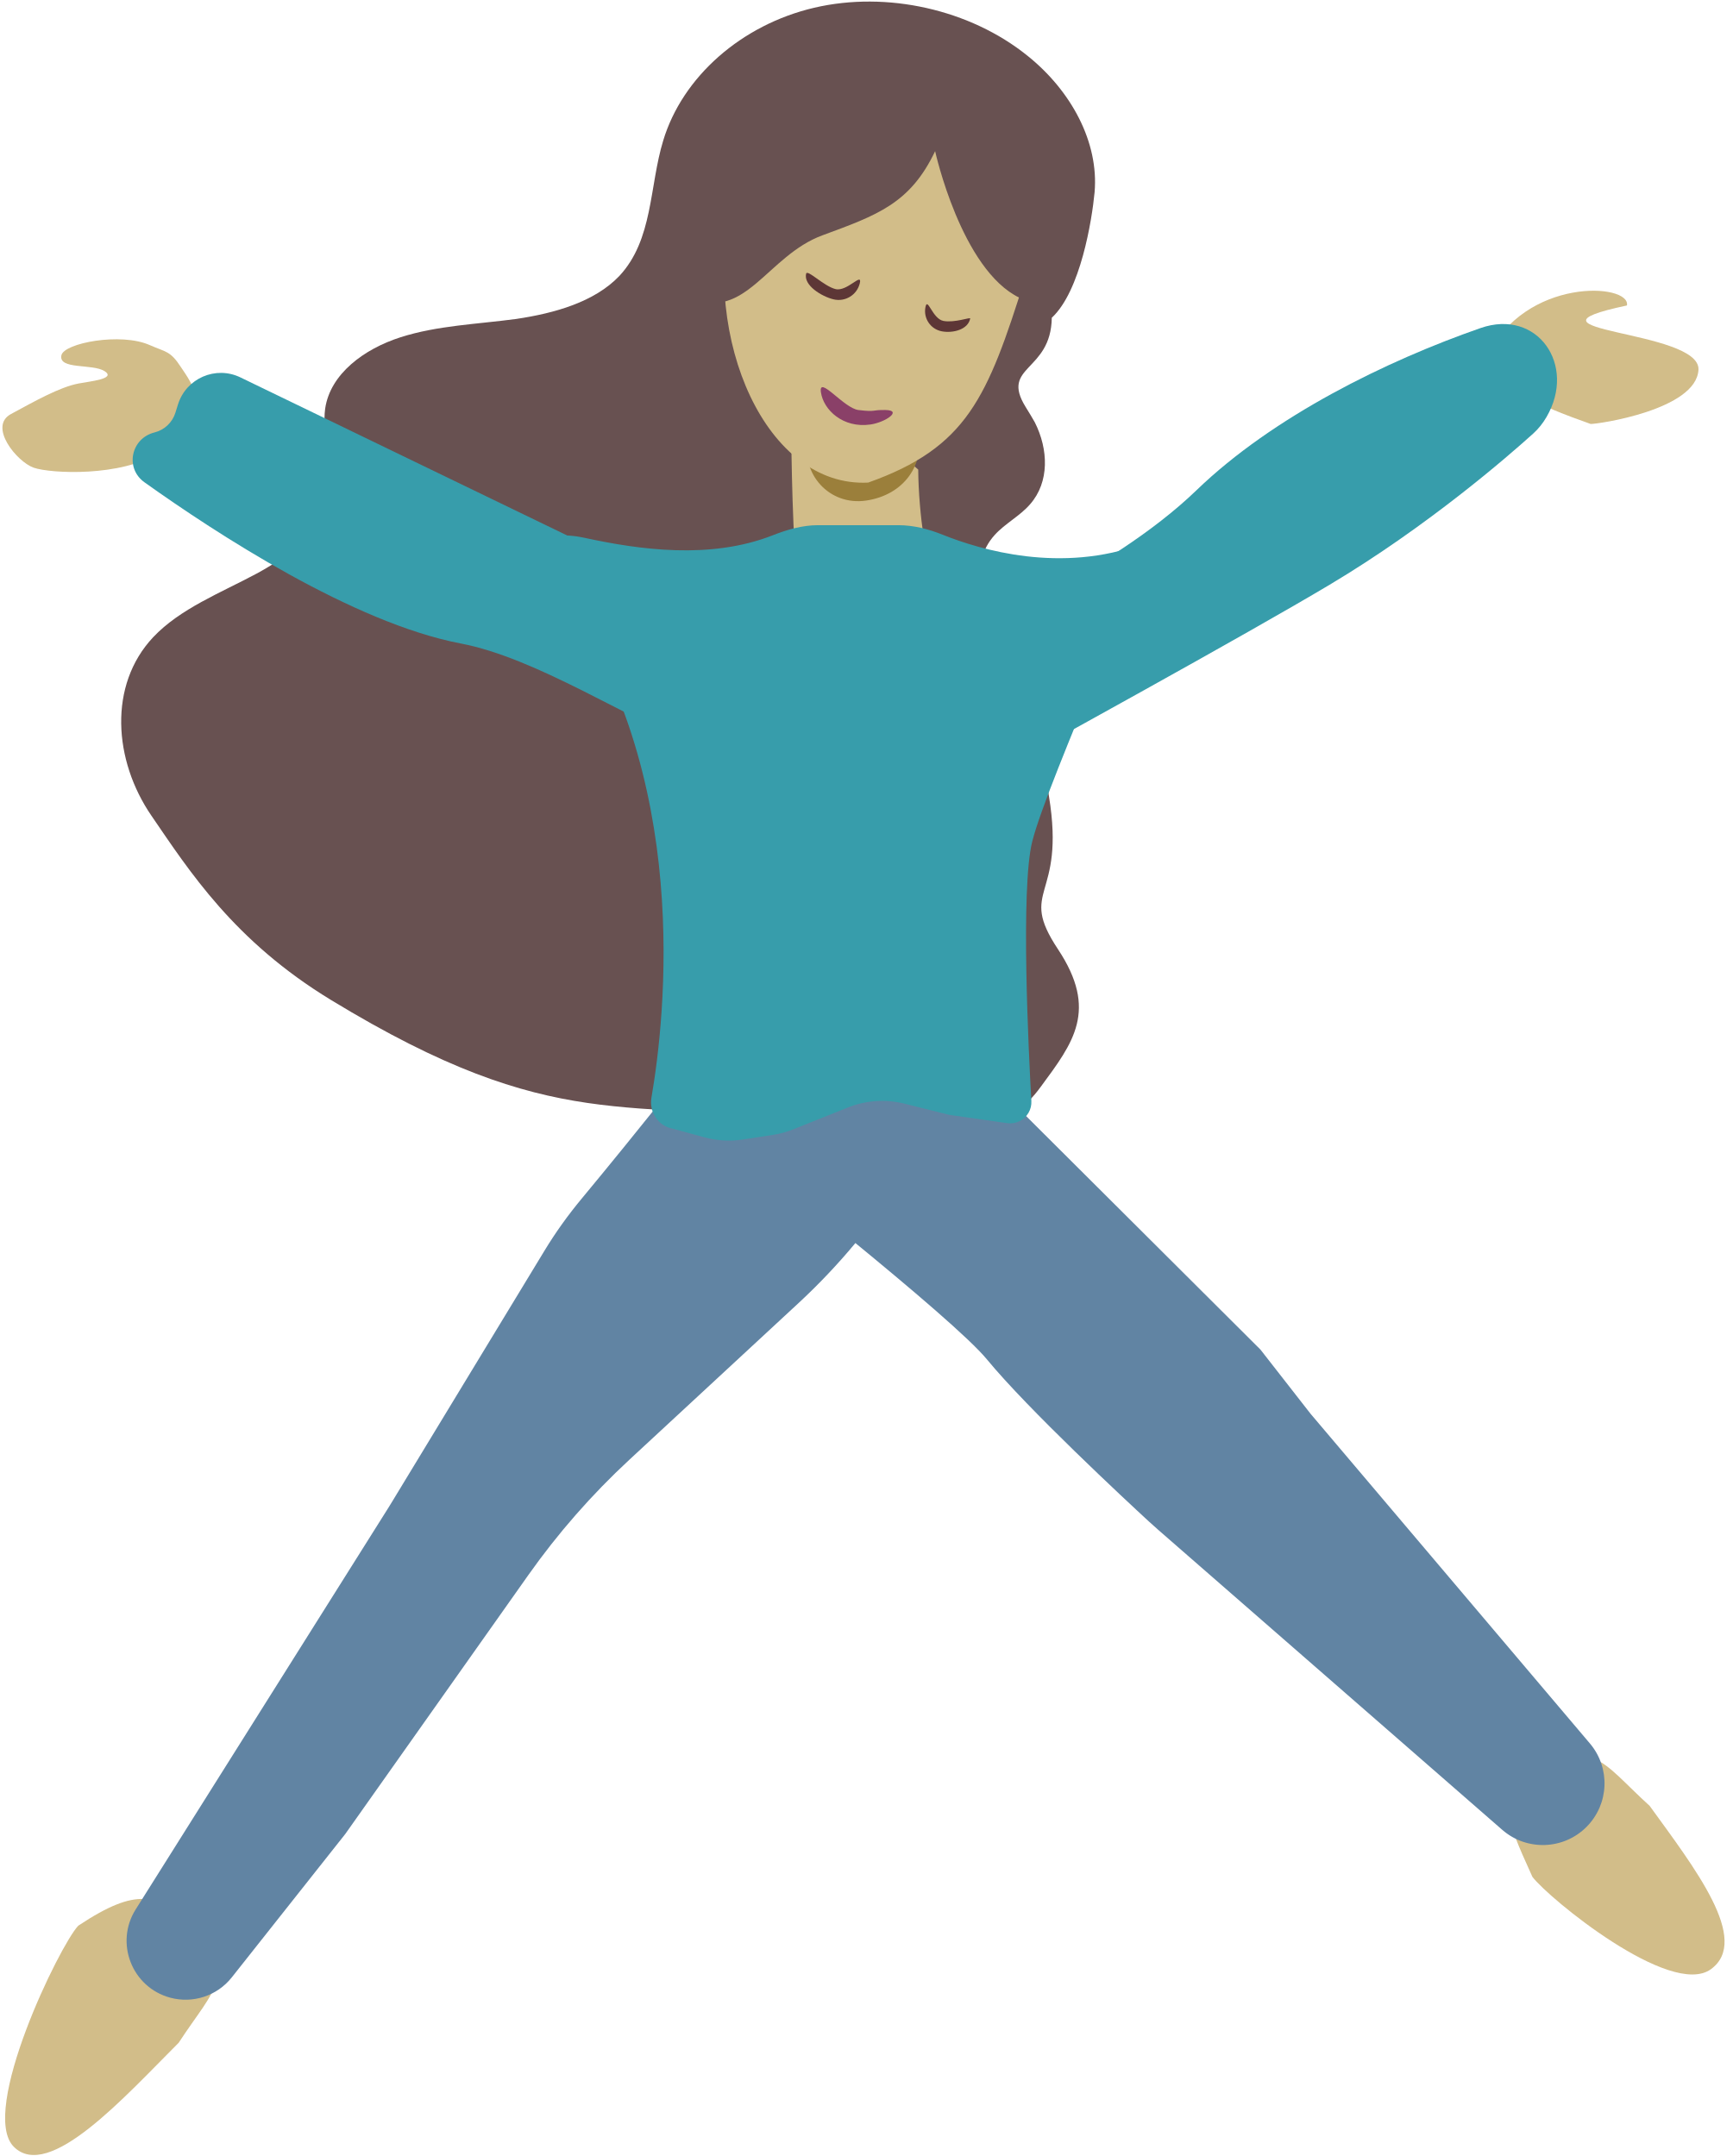
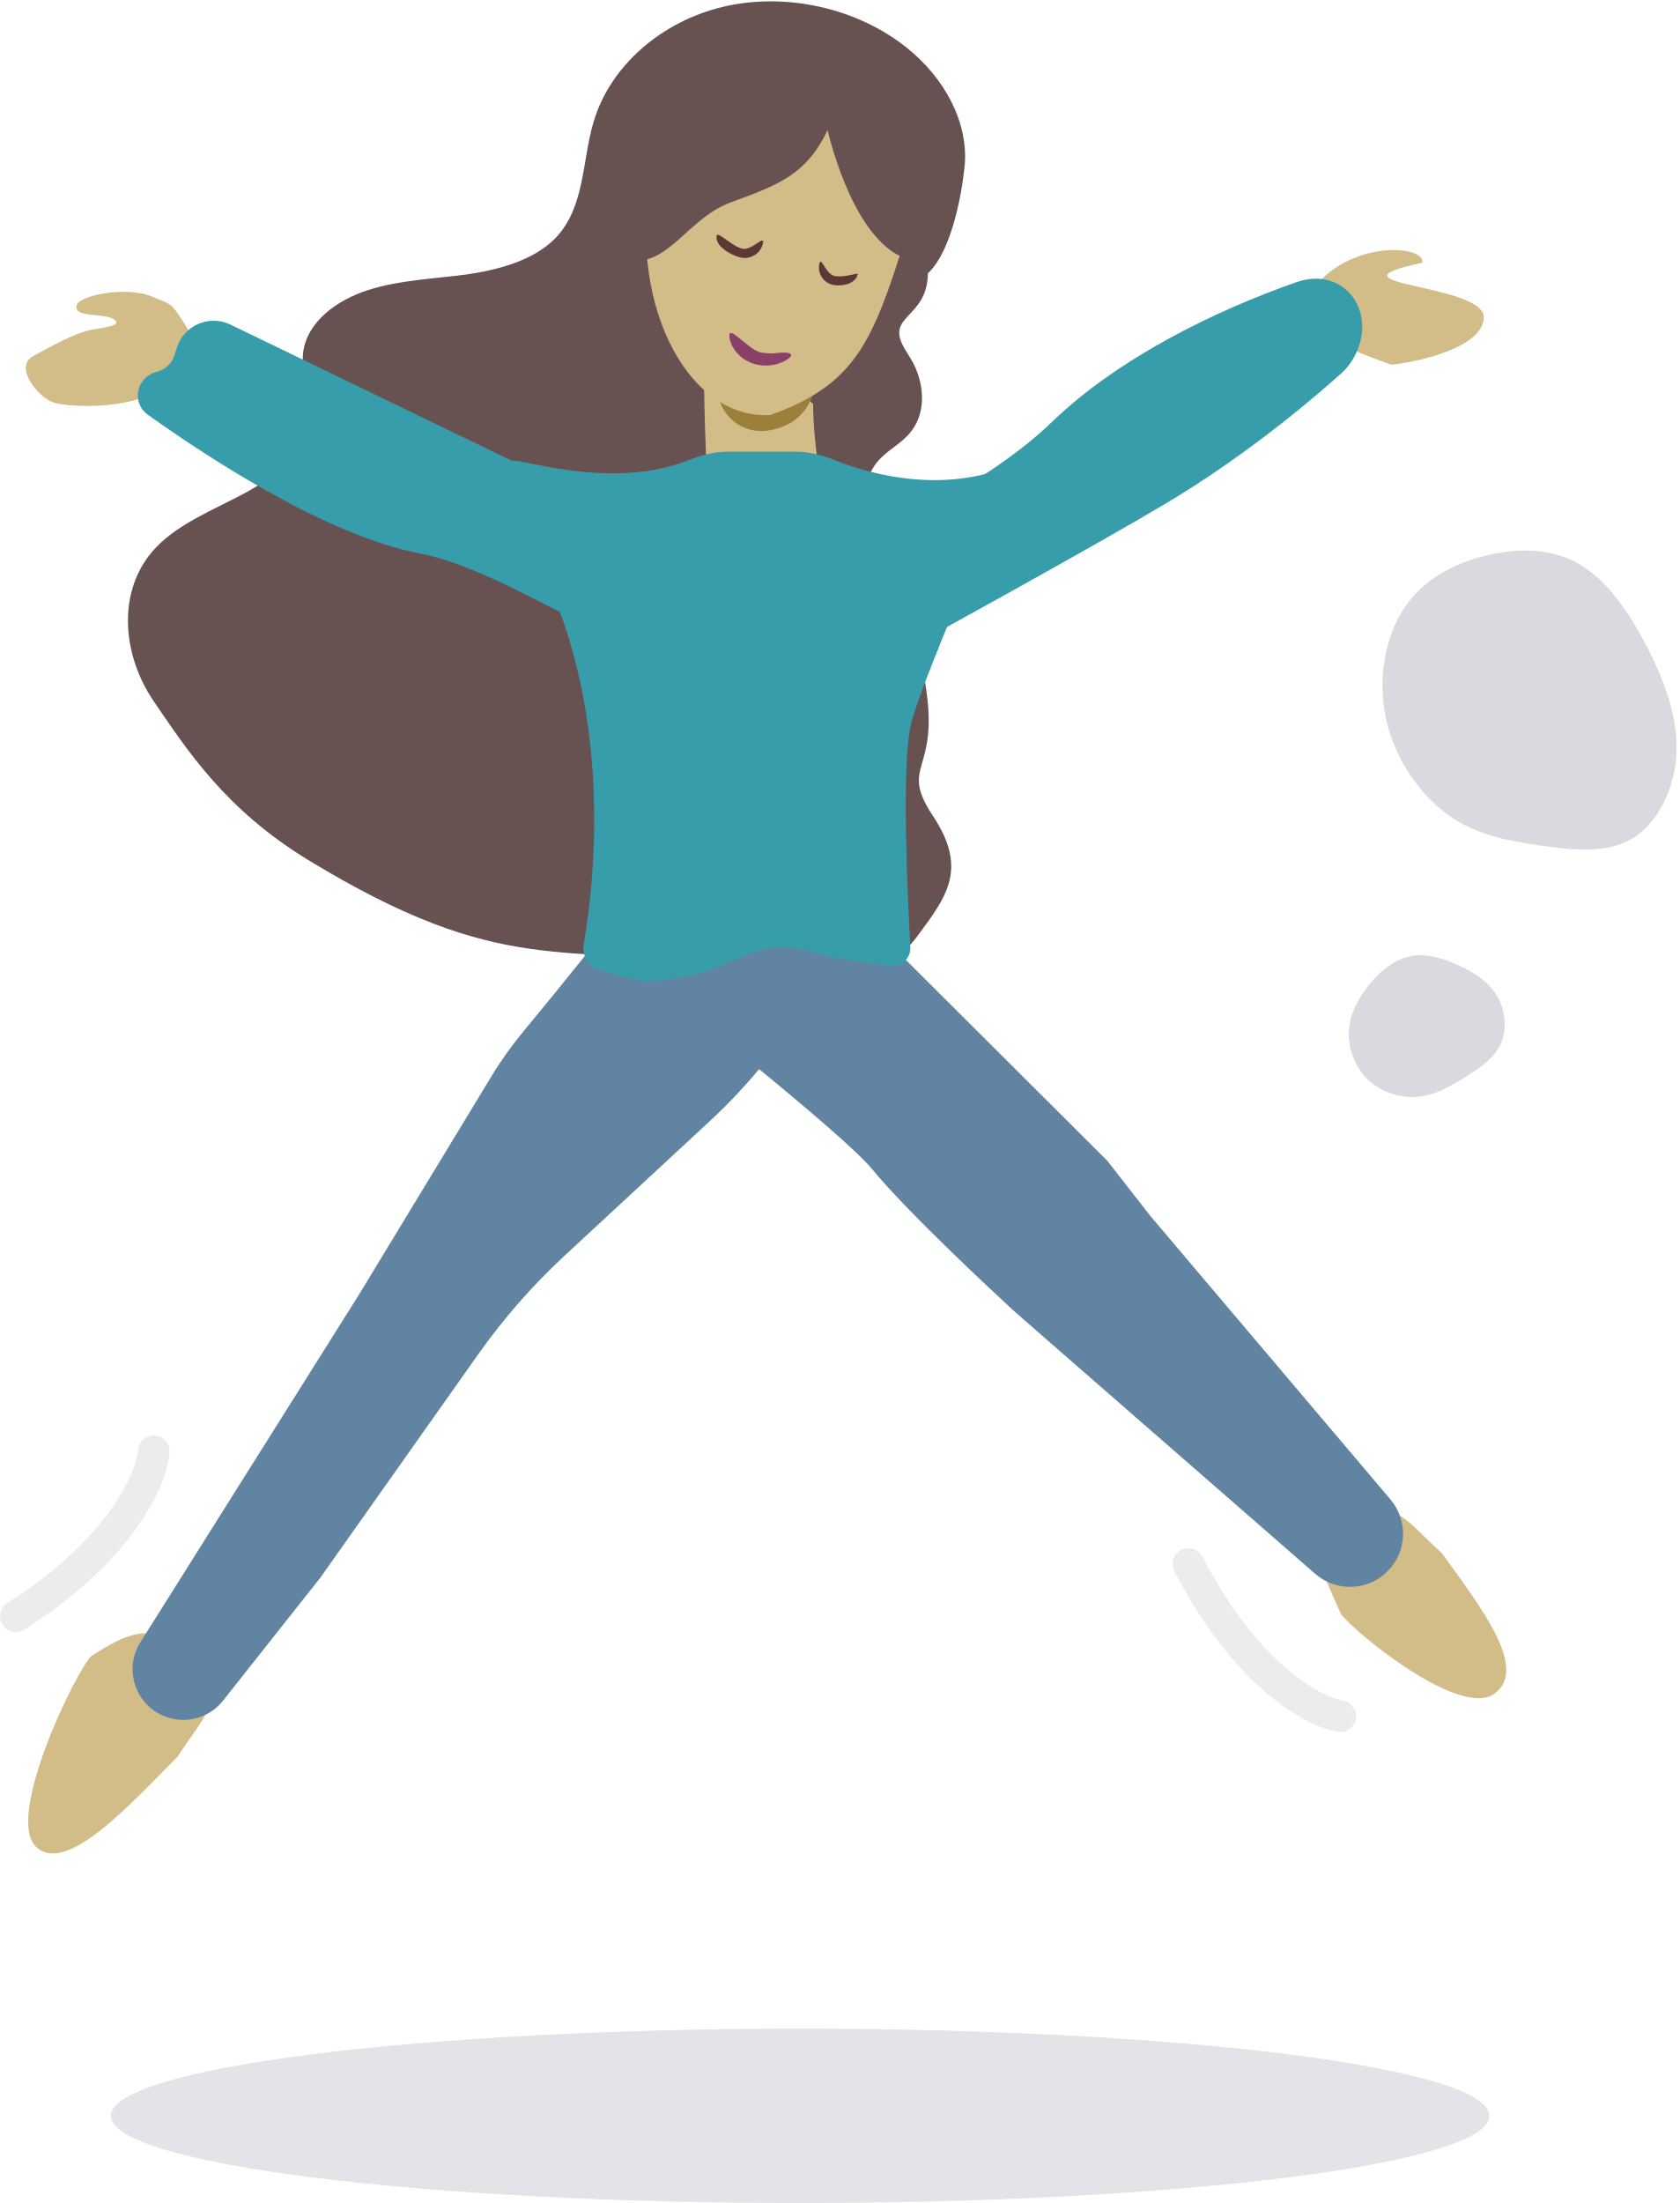
- <svg xmlns="http://www.w3.org/2000/svg" width="188" height="234" viewBox="0 0 188 234" fill="none">
+ <svg xmlns="http://www.w3.org/2000/svg" width="212" height="278" viewBox="0 0 212 278" fill="none">
  <g opacity="0.8">
-     <path d="M111.289 44.172C108.503 39.666 114.037 40.401 114.127 34.486C117.241 31.601 118.485 23.895 118.771 20.865C119.244 15.415 116.222 9.845 111.488 6.05C105.271 1.034 96.23 -1.006 88.344 0.841C80.458 2.687 74.046 8.337 71.96 15.266C70.444 20.236 70.886 26.013 67.192 29.963C64.496 32.782 60.175 34 56.001 34.619C51.785 35.186 47.433 35.33 43.459 36.605C39.484 37.879 35.838 40.589 35.285 44.333C34.878 47.164 36.294 50.068 36.043 52.88C35.681 57.011 31.823 60.088 27.914 62.22C23.956 64.344 19.557 66.041 16.606 69.174C11.745 74.362 12.312 82.522 16.433 88.536C20.554 94.55 25.387 102.121 35.901 108.523C60.5 123.5 67.87 118.888 88.913 121.974C95.428 122.937 93.261 122.339 99.795 121.923C106.33 121.508 109.461 122.736 112.933 117.948C116.455 113.168 119.195 109.659 114.794 103.018C110.392 96.377 115.655 97.683 113.822 86.439C112.829 80.349 112.329 73.046 109.304 69.704C106.279 66.363 105.009 61.299 107.924 58.071C109.042 56.825 110.706 55.979 111.775 54.725C113.897 52.305 113.756 48.761 112.291 45.85C112.014 45.359 111.694 44.817 111.289 44.172Z" fill="#422626" />
-     <path d="M185.639 213.73C181.277 216.885 168 206 166.275 203.698C163 196.5 163 196 165.862 192.889C173 188.5 173.5 191 179 196C183.855 202.712 190.001 210.575 185.639 213.73Z" fill="#C7AC6B" />
-     <path d="M1.499 233C-2.308 229.194 6.499 211.068 8.499 209C15.087 204.626 16.853 205.91 20.378 208.243C25.843 214.595 23.454 215.485 19.389 221.708C13.531 227.566 5.305 236.806 1.499 233Z" fill="#C7AC6B" />
-     <path d="M99.715 113.568C102.475 113.727 105.08 114.892 107.038 116.843L136.767 146.476L142.21 153.449L172.515 189.225C174.762 191.878 174.606 195.809 172.154 198.274V198.274C169.667 200.777 165.664 200.919 163.004 198.599L125.678 166.043C125.327 165.736 124.984 165.43 124.641 165.114C122.191 162.855 111.553 152.968 107.079 147.53C105.253 145.311 99.063 140.018 91.888 134.152C83.292 127.124 88.63 112.93 99.715 113.568V113.568Z" fill="#39658C" />
-     <path d="M104.769 115.363C107.538 103.784 96.834 91.87 88.166 100.032C82.451 105.412 76.086 114.443 63.087 130.128C61.627 131.889 60.279 133.767 59.093 135.722C46.024 157.255 43.124 162.034 42.481 163.094C42.358 163.298 42.234 163.497 42.108 163.698L14.722 207.236C12.433 210.874 14.312 215.689 18.461 216.815V216.815C20.932 217.486 23.564 216.618 25.152 214.611L37.459 199.059L57.33 170.944C60.539 166.402 64.214 162.208 68.293 158.429L86.659 141.416C90.996 137.397 94.796 132.835 97.964 127.842L102.547 120.619C103.573 119.002 104.324 117.226 104.769 115.363V115.363Z" fill="#39658C" />
-     <path d="M184.296 40.122C184.084 44.491 173.313 46.047 172.593 46.013C167.272 44.128 162.247 42.057 161.324 38.758C165.456 30.008 176.982 30.732 176.534 33.153C163.096 36.006 184.508 35.752 184.296 40.122Z" fill="#C7AC6B" />
-     <path d="M17.25 49.121C13.208 51.779 5.467 51.407 3.646 50.758C1.825 50.109 -1.31 46.284 1.194 44.935C3.699 43.586 6.449 42.015 8.531 41.622C9.759 41.383 12.648 41.123 11.352 40.285C10.055 39.447 6.315 40.149 6.663 38.556C6.958 37.236 13.102 36.053 16.253 37.456C17.999 38.228 18.468 38.055 19.624 39.832C20.781 41.61 23.658 44.904 17.25 49.121Z" fill="#C7AC6B" />
-     <path d="M99.633 50.964C99.726 61.067 103.142 70.769 103.551 72.293C102.082 75.953 91.209 78.05 86.827 67.79C85.438 53.461 85.926 36.996 85.926 36.996L91.982 44.357L99.633 50.964Z" fill="#C7AC6B" />
-     <path d="M103.897 78.41C103.759 78.717 103.571 79.014 103.346 79.264C88.651 95.644 66.371 72.975 49.99 69.84C38.318 67.607 23.41 57.864 15.677 52.347C13.529 50.815 14.209 47.573 16.769 46.933V46.933C17.844 46.664 18.701 45.855 19.032 44.797L19.315 43.891C20.202 41.051 23.406 39.664 26.084 40.96L61.657 58.173L101.964 73.721C103.832 74.442 104.714 76.582 103.897 78.41V78.41Z" fill="#058596" />
-     <path d="M88.764 57C87.075 57 85.43 57.475 83.858 58.094C77.064 60.767 69.327 59.65 63.487 58.386C58.39 57.282 57.528 59.705 60.605 63.915C75.203 83.889 72.182 110.474 70.685 119.139C70.415 120.699 71.44 122.229 72.999 122.5V122.5L76.449 123.441C77.801 123.809 79.215 123.89 80.6 123.677L83.868 123.174C84.62 123.058 85.356 122.857 86.062 122.575L91.997 120.201C93.949 119.42 96.097 119.274 98.137 119.784L103 121L109.29 121.899C109.752 121.965 110.223 121.888 110.64 121.68V121.68C111.464 121.268 111.962 120.407 111.91 119.487C111.61 114.183 110.729 96.469 111.999 91.357C113.679 84.597 125.762 58.339 124 59C115.177 62.308 106.355 59.671 102.301 58.042C100.758 57.422 99.129 57 97.465 57H88.764Z" fill="#058596" />
-     <path d="M167.809 45.258C171.1 39.611 166.819 33.456 160.647 35.606C150.444 39.16 138.137 45.184 129.824 53.21C120.498 62.213 103.99 69.354 94.571 72.942C90.616 74.448 88.298 78.683 89.366 82.778V82.778C90.671 87.782 96.313 90.236 100.849 87.753C113.273 80.951 135.281 68.835 144.286 63.458C154.947 57.093 163.672 49.489 166.361 47.059C166.938 46.538 167.417 45.931 167.809 45.258V45.258Z" fill="#058596" />
-     <path d="M99.632 46.298C100.511 50.498 98.015 53.73 93.988 54.328C89.961 54.927 86.881 51.381 87.689 47.657C90.154 44.147 93.982 43.449 93.982 43.449L96.413 43.172L99.632 46.298Z" fill="#825F0A" />
-     <path d="M111.189 30.31C107.154 43.154 104.928 48.567 94.203 52.378C83.199 52.932 76.039 36.953 79.376 22.073C87.096 8.855 97.598 7.797 97.598 7.797L104.214 7.81L111.189 30.31Z" fill="#C7AC6B" />
-     <path d="M94.449 46.073C91.474 46.502 89.35 44.486 89.075 42.573C88.799 40.66 91.579 44.322 93.15 44.502C95.136 44.739 94.495 44.475 96.076 44.5C97.966 44.53 96.089 45.836 94.449 46.073Z" fill="#6D1042" />
-     <path d="M90.665 31.377C89.396 31.071 87.594 29.189 87.47 29.705C87.165 30.973 89.175 32.184 90.444 32.489C91.712 32.795 92.988 32.014 93.294 30.746C93.599 29.477 91.933 31.683 90.665 31.377Z" fill="#340404" />
-     <path d="M102.369 34.832C101.159 34.603 100.642 32.144 100.414 33.354C100.185 34.564 100.981 35.73 102.191 35.959C103.401 36.187 105.044 35.774 105.273 34.564C105.304 34.4 103.579 35.06 102.369 34.832Z" fill="#340404" />
-     <path d="M101.468 16.406C98.75 22.115 95.17 23.353 89.225 25.546C83.279 27.739 80.862 34.905 75.036 32.323L79.536 16.406L91.654 6.687L104.5 6.687L115.871 19.812L110.633 32.323C104.296 29.274 101.468 16.406 101.468 16.406Z" fill="#422626" />
+     <path d="M114.289 44.172C111.503 39.666 117.037 40.401 117.127 34.486C120.241 31.601 121.485 23.895 121.771 20.865C122.244 15.415 119.222 9.845 114.488 6.05C108.271 1.034 99.23 -1.006 91.344 0.841C83.458 2.687 77.046 8.337 74.96 15.266C73.444 20.236 73.886 26.013 70.192 29.963C67.496 32.782 63.175 34 59.001 34.619C54.785 35.186 50.433 35.33 46.459 36.605C42.484 37.879 38.838 40.589 38.285 44.333C37.878 47.164 39.294 50.068 39.043 52.88C38.681 57.011 34.823 60.088 30.914 62.22C26.956 64.344 22.557 66.041 19.606 69.174C14.745 74.362 15.312 82.522 19.433 88.536C23.554 94.55 28.387 102.121 38.901 108.523C63.5 123.5 70.87 118.888 91.913 121.974C98.428 122.937 96.261 122.339 102.795 121.923C109.33 121.508 112.461 122.736 115.933 117.948C119.455 113.168 122.195 109.659 117.794 103.018C113.392 96.377 118.655 97.683 116.822 86.439C115.829 80.349 115.329 73.046 112.304 69.704C109.279 66.363 108.009 61.299 110.924 58.071C112.042 56.825 113.706 55.979 114.775 54.725C116.897 52.305 116.756 48.761 115.291 45.85C115.014 45.359 114.694 44.817 114.289 44.172Z" fill="#422626" />
+     <path d="M188.639 213.73C184.277 216.885 171 206 169.275 203.698C166 196.5 166 196 168.862 192.889C176 188.5 176.5 191 182 196C186.855 202.712 193.001 210.575 188.639 213.73Z" fill="#C7AC6B" />
+     <path d="M4.499 233C0.692 229.194 9.499 211.068 11.499 209C18.087 204.626 19.853 205.91 23.378 208.243C28.843 214.595 26.454 215.485 22.389 221.708C16.532 227.566 8.305 236.806 4.499 233Z" fill="#C7AC6B" />
+     <path d="M102.715 113.568C105.475 113.727 108.08 114.892 110.038 116.843L139.767 146.476L145.21 153.449L175.515 189.225C177.762 191.878 177.606 195.809 175.154 198.274V198.274C172.667 200.777 168.664 200.919 166.004 198.599L128.678 166.043C128.327 165.736 127.984 165.43 127.641 165.114C125.191 162.855 114.553 152.968 110.079 147.53C108.253 145.311 102.063 140.018 94.888 134.152C86.292 127.124 91.63 112.93 102.715 113.568V113.568Z" fill="#39658C" />
+     <path d="M107.769 115.363C110.538 103.784 99.834 91.87 91.166 100.032C85.451 105.412 79.086 114.443 66.087 130.128C64.627 131.889 63.279 133.767 62.093 135.722C49.024 157.255 46.124 162.034 45.481 163.094C45.358 163.298 45.234 163.497 45.108 163.698L17.721 207.236C15.433 210.874 17.312 215.689 21.461 216.815V216.815C23.932 217.486 26.564 216.618 28.152 214.611L40.459 199.059L60.33 170.944C63.539 166.402 67.214 162.208 71.293 158.429L89.659 141.416C93.996 137.397 97.796 132.835 100.964 127.842L105.547 120.619C106.573 119.002 107.324 117.226 107.769 115.363V115.363Z" fill="#39658C" />
+     <path d="M187.296 40.122C187.084 44.491 176.313 46.047 175.593 46.013C170.272 44.128 165.247 42.057 164.324 38.758C168.456 30.008 179.982 30.732 179.534 33.153C166.096 36.006 187.508 35.752 187.296 40.122Z" fill="#C7AC6B" />
+     <path d="M20.25 49.121C16.208 51.779 8.467 51.407 6.646 50.758C4.825 50.109 1.69 46.284 4.194 44.935C6.699 43.586 9.449 42.015 11.531 41.622C12.758 41.383 15.648 41.123 14.352 40.285C13.055 39.447 9.315 40.149 9.663 38.556C9.958 37.236 16.102 36.053 19.253 37.456C20.999 38.228 21.468 38.055 22.624 39.832C23.781 41.61 26.658 44.904 20.25 49.121Z" fill="#C7AC6B" />
+     <path d="M102.633 50.964C102.726 61.067 106.142 70.769 106.551 72.293C105.082 75.953 94.209 78.05 89.827 67.79C88.438 53.461 88.926 36.996 88.926 36.996L94.982 44.357L102.633 50.964Z" fill="#C7AC6B" />
+     <path d="M106.897 78.41C106.759 78.717 106.571 79.014 106.346 79.264C91.651 95.644 69.371 72.975 52.99 69.84C41.318 67.607 26.41 57.864 18.677 52.347C16.529 50.815 17.209 47.573 19.769 46.933V46.933C20.844 46.664 21.701 45.855 22.032 44.797L22.315 43.891C23.202 41.051 26.406 39.664 29.084 40.96L64.657 58.173L104.964 73.721C106.832 74.442 107.714 76.582 106.897 78.41V78.41Z" fill="#058596" />
+     <path d="M91.764 57C90.075 57 88.43 57.475 86.858 58.094C80.064 60.767 72.327 59.65 66.487 58.386C61.39 57.282 60.528 59.705 63.605 63.915C78.203 83.889 75.182 110.474 73.685 119.139C73.415 120.699 74.44 122.229 75.999 122.5V122.5L79.449 123.441C80.801 123.809 82.215 123.89 83.6 123.677L86.868 123.174C87.62 123.058 88.356 122.857 89.062 122.575L94.997 120.201C96.949 119.42 99.097 119.274 101.137 119.784L106 121L112.29 121.899C112.752 121.965 113.223 121.888 113.64 121.68V121.68C114.464 121.268 114.962 120.407 114.91 119.487C114.61 114.183 113.729 96.469 114.999 91.357C116.679 84.597 128.762 58.339 127 59C118.177 62.308 109.355 59.671 105.301 58.042C103.758 57.422 102.128 57 100.465 57H91.764Z" fill="#058596" />
+     <path d="M170.809 45.258C174.1 39.611 169.819 33.456 163.647 35.606C153.444 39.16 141.137 45.184 132.824 53.21C123.498 62.213 106.99 69.354 97.571 72.942C93.616 74.448 91.298 78.683 92.366 82.778V82.778C93.671 87.782 99.313 90.236 103.849 87.753C116.273 80.951 138.281 68.835 147.286 63.458C157.947 57.093 166.672 49.489 169.361 47.059C169.938 46.538 170.417 45.931 170.809 45.258V45.258Z" fill="#058596" />
+     <path d="M102.632 46.298C103.511 50.498 101.015 53.73 96.988 54.328C92.961 54.927 89.881 51.381 90.689 47.657C93.154 44.147 96.982 43.449 96.982 43.449L99.413 43.172L102.632 46.298Z" fill="#825F0A" />
+     <path d="M114.189 30.31C110.154 43.154 107.928 48.567 97.203 52.378C86.199 52.932 79.039 36.953 82.376 22.073C90.096 8.855 100.598 7.797 100.598 7.797L107.214 7.81L114.189 30.31Z" fill="#C7AC6B" />
+     <path d="M97.449 46.073C94.474 46.502 92.35 44.486 92.075 42.573C91.799 40.66 94.579 44.322 96.15 44.502C98.136 44.739 97.495 44.475 99.076 44.5C100.965 44.53 99.089 45.836 97.449 46.073Z" fill="#6D1042" />
+     <path d="M93.665 31.377C92.396 31.071 90.594 29.189 90.47 29.705C90.165 30.973 92.175 32.184 93.444 32.489C94.712 32.795 95.988 32.014 96.294 30.746C96.599 29.477 94.933 31.683 93.665 31.377Z" fill="#340404" />
+     <path d="M105.369 34.832C104.159 34.603 103.642 32.144 103.414 33.354C103.185 34.564 103.981 35.73 105.191 35.959C106.401 36.187 108.044 35.774 108.273 34.564C108.304 34.4 106.579 35.06 105.369 34.832Z" fill="#340404" />
+     <path d="M104.468 16.406C101.75 22.115 98.17 23.353 92.225 25.546C86.279 27.739 83.862 34.905 78.036 32.323L82.536 16.406L94.654 6.687L107.5 6.687L118.871 19.812L113.633 32.323C107.296 29.274 104.468 16.406 104.468 16.406Z" fill="#422626" />
  </g>
+   <path opacity="0.5" d="M150.008 197.356C157.294 211.456 165.82 216.036 169.173 216.563" stroke="#474766" stroke-opacity="0.2" stroke-width="4" stroke-linecap="round" />
+   <path opacity="0.5" d="M2 203.97C15.384 195.44 19.175 186.535 19.398 183.148" stroke="#474766" stroke-opacity="0.2" stroke-width="4" stroke-linecap="round" />
+   <ellipse opacity="0.5" cx="101" cy="267" rx="87" ry="11" fill="#454464" fill-opacity="0.3" />
+   <path d="M199.253 71.14C202.713 73.112 205.455 76.983 207.72 81.304C210.006 85.619 211.786 90.366 211.613 94.912C211.44 99.458 209.3 103.833 206.088 105.787C202.876 107.741 198.599 107.297 194.452 106.703C190.276 106.092 186.238 105.356 182.689 102.767C179.132 100.155 176.053 95.72 174.972 90.801C173.871 85.888 174.776 80.513 177.184 76.831C179.604 73.117 183.527 71.094 187.584 70.104C191.621 69.12 195.792 69.168 199.253 71.14Z" fill="#454464" fill-opacity="0.2" />
+   <path d="M178.018 120.667C179.941 120.28 182.034 120.866 184.04 121.785C186.052 122.695 187.962 123.939 189.011 125.755C190.059 127.571 190.249 129.975 189.397 131.799C188.545 133.622 186.659 134.872 184.79 136.021C182.906 137.173 181.047 138.23 178.935 138.408C176.814 138.58 174.442 137.888 172.781 136.344C171.112 134.81 170.163 132.43 170.256 130.205C170.345 127.963 171.476 125.877 172.917 124.145C174.35 122.423 176.094 121.055 178.018 120.667Z" fill="#454464" fill-opacity="0.2" />
</svg>
